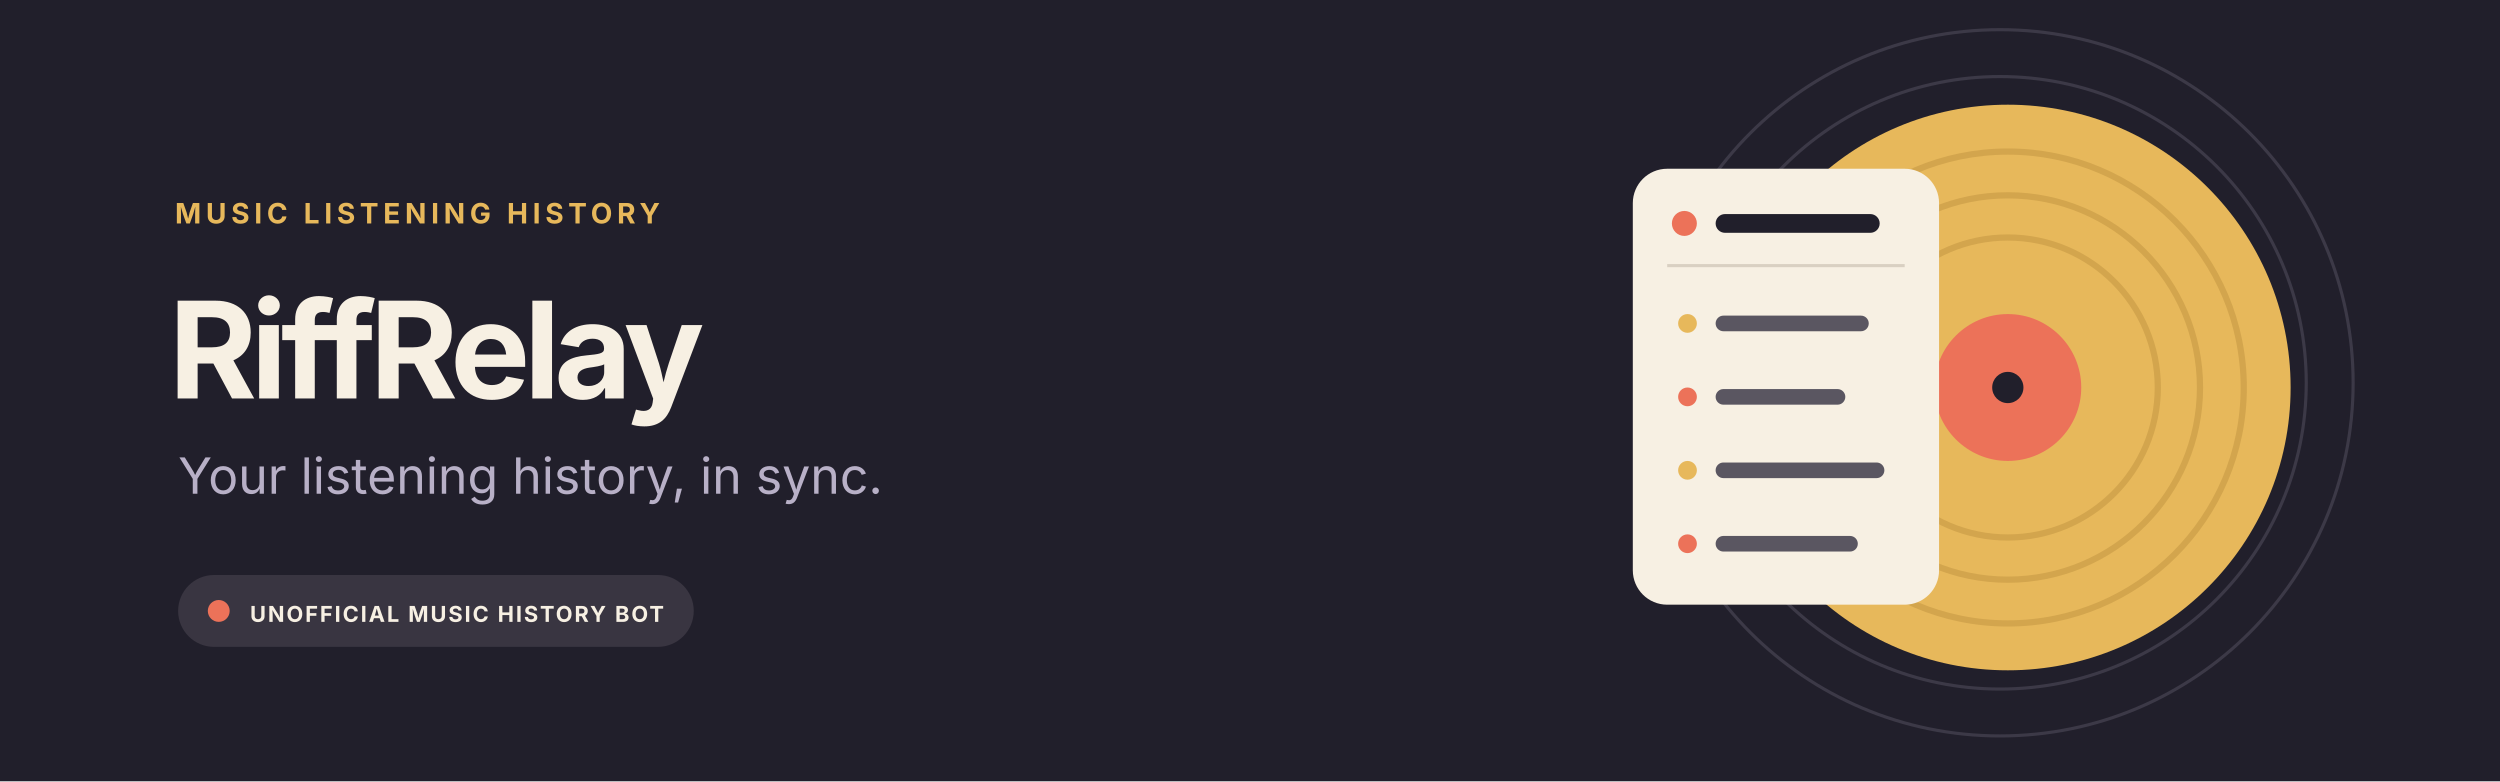
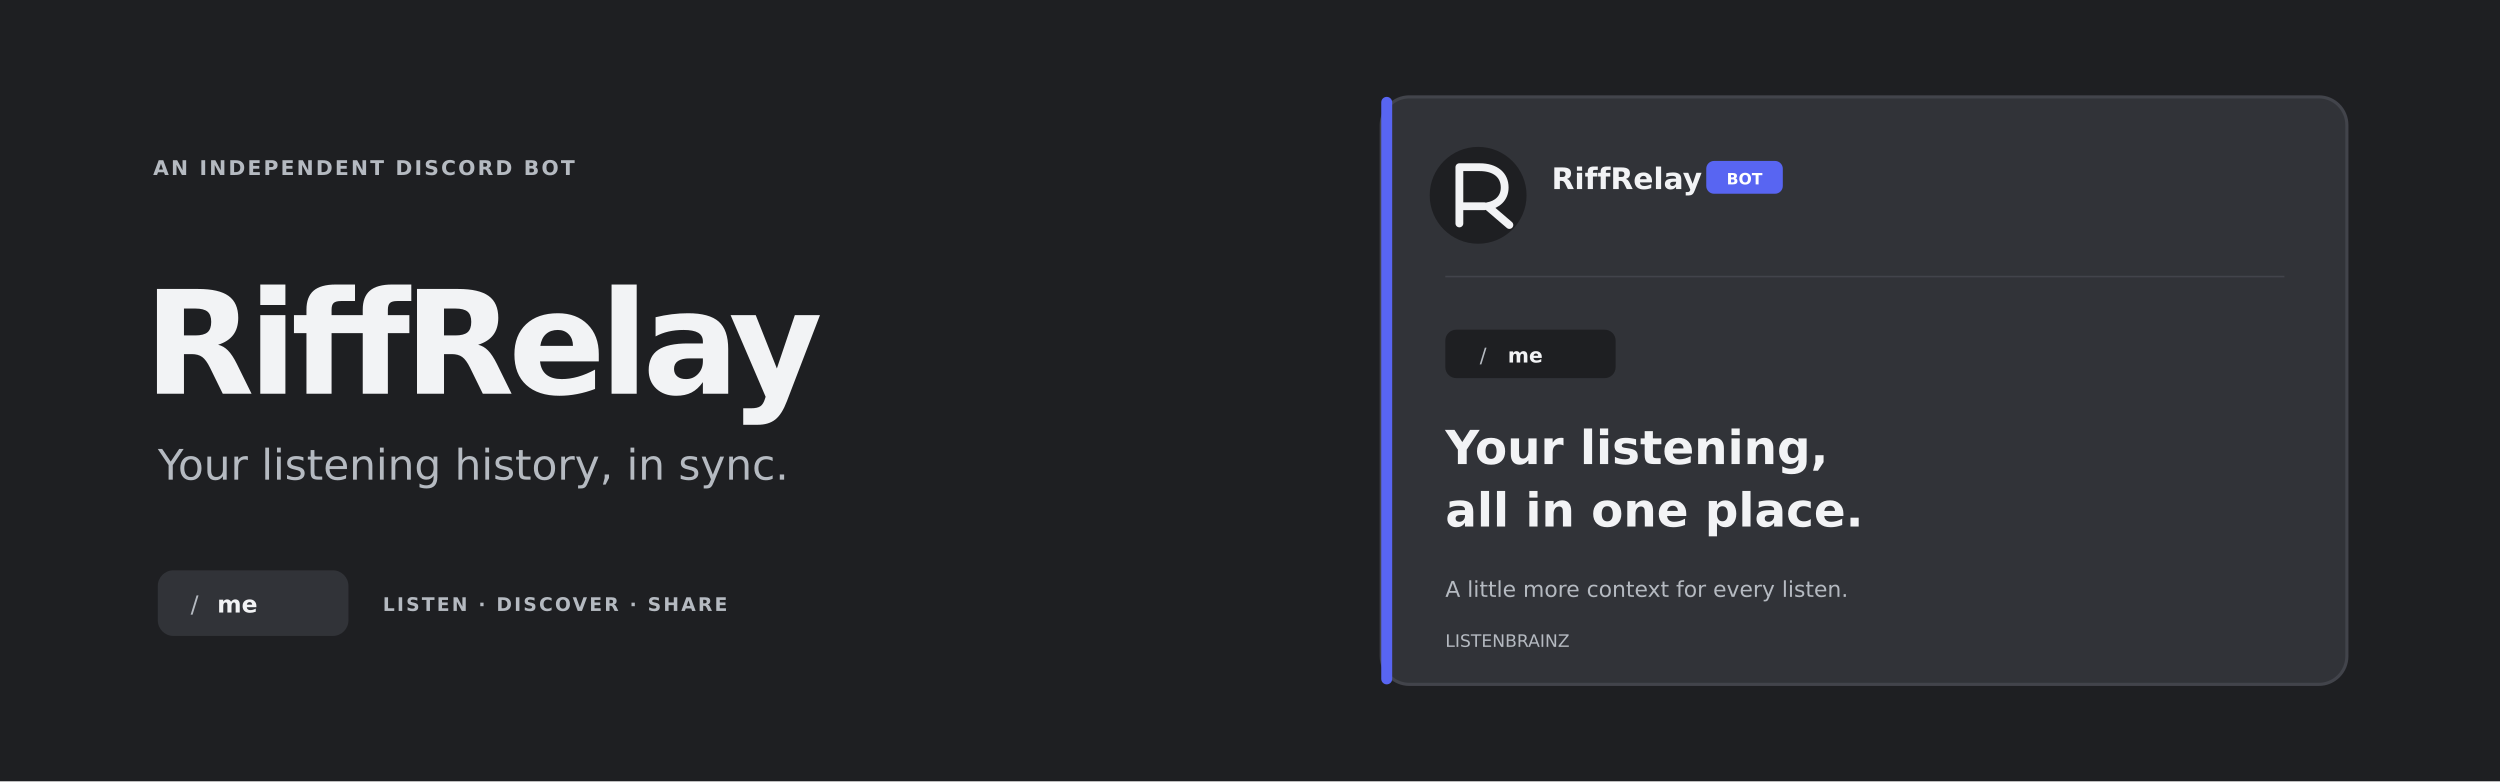
- <svg xmlns="http://www.w3.org/2000/svg" width="1600" height="500" viewBox="0 0 1600 500" role="img" aria-labelledby="title">
-   <rect width="1600" height="500" fill="#211F2B" />
-   <g opacity=".18" fill="none" stroke="#B8B0C7">
-     <circle cx="1280" cy="245" r="226" stroke-width="2" />
-     <circle cx="1280" cy="245" r="196" stroke-width="2" />
-   </g>
-   <text x="112" y="143" fill="#E7B85B" font-family="Inter,Segoe UI,Arial,sans-serif" font-size="18" font-weight="700" letter-spacing="3">MUSIC LISTENING HISTORY</text>
-   <text x="108" y="255" fill="#F7F0E3" font-family="Inter,Segoe UI,Arial,sans-serif" font-size="86" font-weight="700" letter-spacing="-4">RiffRelay</text>
-   <text x="114" y="316" fill="#B8B0C7" font-family="Inter,Segoe UI,Arial,sans-serif" font-size="32">Your listening history, in sync.</text>
-   <rect x="114" y="368" width="330" height="46" rx="23" fill="#393541" />
-   <circle cx="140" cy="391" r="7" fill="#EC7259" />
-   <text x="160" y="398" fill="#F7F0E3" font-family="Inter,Segoe UI,Arial,sans-serif" font-size="14" font-weight="700" letter-spacing="1.2">UNOFFICIAL MUSIC HISTORY BOT</text>
-   <circle cx="1285" cy="248" r="181" fill="#E7B85B" />
-   <circle cx="1285" cy="248" r="151" fill="none" stroke="#D3A54D" stroke-width="4" />
-   <circle cx="1285" cy="248" r="123" fill="none" stroke="#D3A54D" stroke-width="4" />
-   <circle cx="1285" cy="248" r="96" fill="none" stroke="#D3A54D" stroke-width="4" />
-   <circle cx="1285" cy="248" r="47" fill="#EC7259" />
-   <circle cx="1285" cy="248" r="10" fill="#211F2B" />
-   <rect x="1045" y="108" width="196" height="279" rx="22" fill="#F7F0E3" />
-   <circle cx="1078" cy="143" r="8" fill="#EC7259" />
-   <rect x="1098" y="137" width="105" height="12" rx="6" fill="#211F2B" />
-   <rect x="1067" y="169" width="152" height="2" fill="#D9D0C2" />
-   <circle cx="1080" cy="207" r="6" fill="#E7B85B" />
-   <rect x="1098" y="202" width="98" height="10" rx="5" fill="#5A5661" />
-   <circle cx="1080" cy="254" r="6" fill="#EC7259" />
-   <rect x="1098" y="249" width="83" height="10" rx="5" fill="#5A5661" />
-   <circle cx="1080" cy="301" r="6" fill="#E7B85B" />
-   <rect x="1098" y="296" width="108" height="10" rx="5" fill="#5A5661" />
-   <circle cx="1080" cy="348" r="6" fill="#EC7259" />
-   <rect x="1098" y="343" width="91" height="10" rx="5" fill="#5A5661" />
+ <svg xmlns="http://www.w3.org/2000/svg" width="1600" height="500" viewBox="0 0 1600 500" role="img" aria-labelledby="title description">
+   <rect width="1600" height="500" fill="#1E1F22" />
+   <text x="98" y="112" fill="#B5BAC1" font-family="DejaVu Sans, system-ui, sans-serif" font-size="13" font-weight="700" letter-spacing="1.4">AN INDEPENDENT DISCORD BOT</text>
+   <text x="92" y="252" fill="#F2F3F5" font-family="DejaVu Sans, system-ui, sans-serif" font-size="92" font-weight="700" letter-spacing="-4">RiffRelay</text>
+   <text x="101" y="307" fill="#B5BAC1" font-family="DejaVu Sans, system-ui, sans-serif" font-size="27">Your listening history, in sync.</text>
+   <rect x="101" y="365" width="122" height="42" rx="10" fill="#313338" />
+   <text x="122" y="392" fill="#B5BAC1" font-family="DejaVu Sans, system-ui, sans-serif" font-size="15">/</text>
+   <text x="139" y="392" fill="#F2F3F5" font-family="DejaVu Sans, system-ui, sans-serif" font-size="15" font-weight="700">me</text>
+   <text x="245" y="391" fill="#B5BAC1" font-family="DejaVu Sans, system-ui, sans-serif" font-size="12" font-weight="700" letter-spacing="1.4">LISTEN  ·  DISCOVER  ·  SHARE</text>
+   <rect x="884" y="62" width="618" height="376" rx="18" fill="#313338" stroke="#42444B" stroke-width="2" />
+   <rect x="884" y="62" width="7" height="376" rx="3.5" fill="#5865F2" />
+   <circle cx="946" cy="125" r="31" fill="#1E1F22" />
+   <path d="M934 143V107h13c10 0 16 5 16 13 0 7-5 11-11 12l14 12m-32-12h16" fill="none" stroke="#F2F3F5" stroke-linecap="round" stroke-linejoin="round" stroke-width="5" />
+   <text x="993" y="121" fill="#F2F3F5" font-family="DejaVu Sans, system-ui, sans-serif" font-size="19" font-weight="700">RiffRelay</text>
+   <rect x="1092" y="103" width="49" height="21" rx="5" fill="#5865F2" />
+   <text x="1116.5" y="118" fill="#FFFFFF" font-family="DejaVu Sans, system-ui, sans-serif" font-size="10" font-weight="700" text-anchor="middle">BOT</text>
+   <path d="M925 177h537" stroke="#42444B" stroke-width="1" />
+   <rect x="925" y="211" width="109" height="31" rx="7" fill="#1E1F22" />
+   <text x="947" y="232" fill="#B5BAC1" font-family="DejaVu Sans, system-ui, sans-serif" font-size="13">/</text>
+   <text x="965" y="232" fill="#F2F3F5" font-family="DejaVu Sans, system-ui, sans-serif" font-size="13" font-weight="700">me</text>
+   <text x="925" y="297" fill="#F2F3F5" font-family="DejaVu Sans, system-ui, sans-serif" font-size="30" font-weight="700">Your listening,</text>
+   <text x="925" y="337" fill="#F2F3F5" font-family="DejaVu Sans, system-ui, sans-serif" font-size="30" font-weight="700">all in one place.</text>
+   <text x="925" y="382" fill="#B5BAC1" font-family="DejaVu Sans, system-ui, sans-serif" font-size="14">A little more context for every listen.</text>
+   <text x="925" y="414" fill="#B5BAC1" font-family="DejaVu Sans, system-ui, sans-serif" font-size="11">LISTENBRAINZ</text>
</svg>
